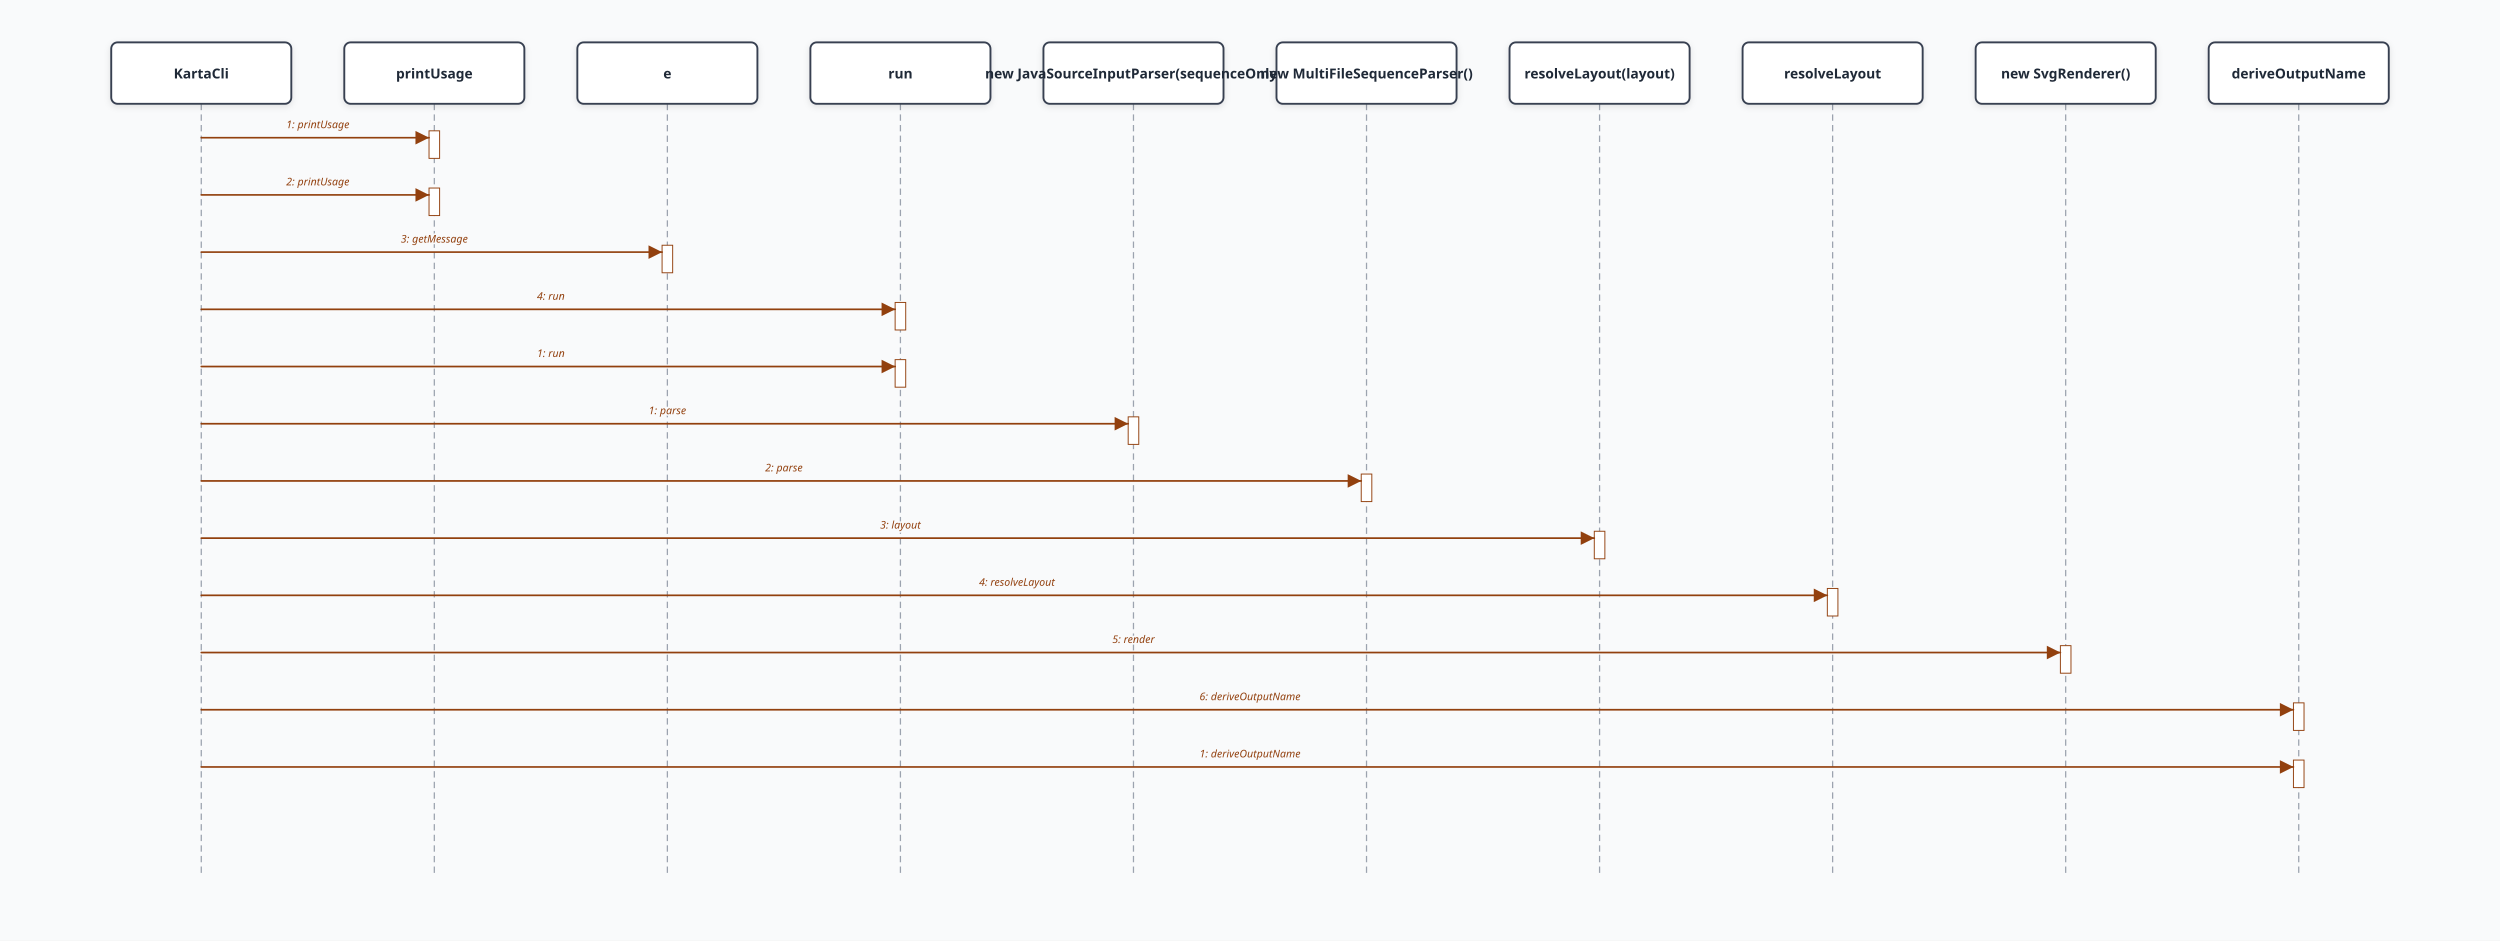
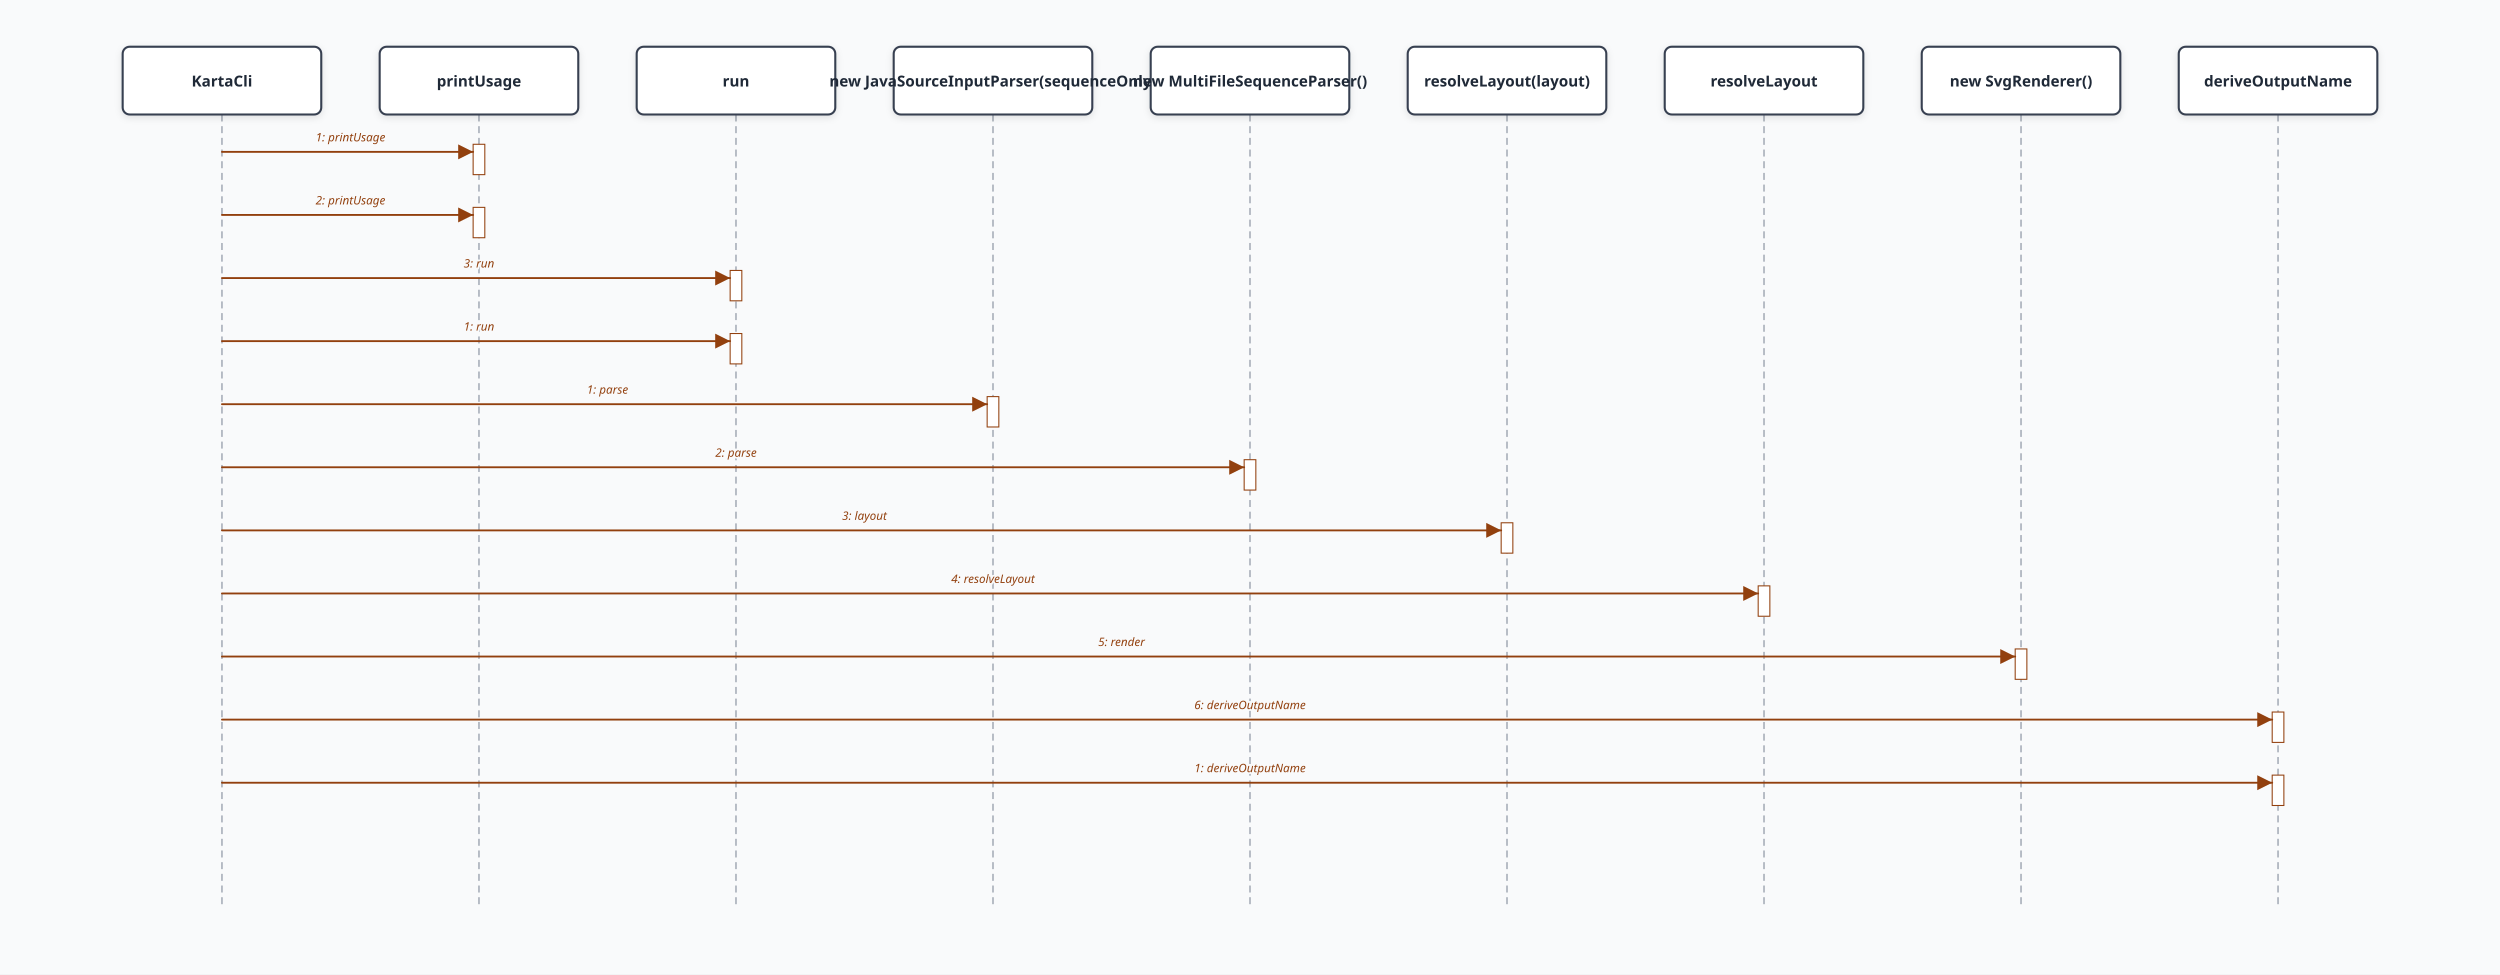
- <svg xmlns="http://www.w3.org/2000/svg" width="2360" height="888" viewBox="0 0 2360 888">
+ <svg xmlns="http://www.w3.org/2000/svg" width="2140" height="834" viewBox="0 0 2140 834">
  <defs>
    <style>
svg { font-family: -apple-system, BlinkMacSystemFont, 'Segoe UI', sans-serif; }
.node-rect { transition: filter 0.15s; }
.node-rect:hover { stroke-width: 2.5 !important; }
.edge-line { stroke-linecap: round; stroke-linejoin: round; }
.edge-label { paint-order: stroke; stroke: #f9fafb; stroke-width: 3; }
.group-rect { }
.node-label { pointer-events: none; }
</style>
    <filter id="nodeShadow" x="-15%" y="-15%" width="130%" height="130%">
      <feDropShadow dx="0" dy="2" stdDeviation="3" flood-color="#0000001a" />
    </filter>
    <marker id="seq-marker-call" markerWidth="10" markerHeight="8" refX="8" refY="4" orient="auto">
      <path d="M0,0 L8,4 L0,8 Z" fill="#92400e" />
    </marker>
    <marker id="seq-marker-exc" markerWidth="10" markerHeight="8" refX="8" refY="4" orient="auto">
      <path d="M0,0 L8,4 L0,8 Z" fill="#dc2626" />
    </marker>
  </defs>
-   <rect width="2360" height="888" fill="#f9fafb" />
-   <line x1="190.0" y1="98.0" x2="190.0" y2="828.0" stroke="#9ca3af" stroke-width="1.2" stroke-dasharray="6,4" />
-   <line x1="410.0" y1="98.0" x2="410.0" y2="828.0" stroke="#9ca3af" stroke-width="1.2" stroke-dasharray="6,4" />
-   <line x1="630.0" y1="98.0" x2="630.0" y2="828.0" stroke="#9ca3af" stroke-width="1.2" stroke-dasharray="6,4" />
-   <line x1="850.0" y1="98.0" x2="850.0" y2="828.0" stroke="#9ca3af" stroke-width="1.2" stroke-dasharray="6,4" />
-   <line x1="1070.0" y1="98.0" x2="1070.0" y2="828.0" stroke="#9ca3af" stroke-width="1.2" stroke-dasharray="6,4" />
-   <line x1="1290.0" y1="98.0" x2="1290.0" y2="828.0" stroke="#9ca3af" stroke-width="1.2" stroke-dasharray="6,4" />
-   <line x1="1510.0" y1="98.0" x2="1510.0" y2="828.0" stroke="#9ca3af" stroke-width="1.2" stroke-dasharray="6,4" />
-   <line x1="1730.0" y1="98.0" x2="1730.0" y2="828.0" stroke="#9ca3af" stroke-width="1.2" stroke-dasharray="6,4" />
-   <line x1="1950.0" y1="98.0" x2="1950.0" y2="828.0" stroke="#9ca3af" stroke-width="1.2" stroke-dasharray="6,4" />
-   <line x1="2170.0" y1="98.0" x2="2170.0" y2="828.0" stroke="#9ca3af" stroke-width="1.2" stroke-dasharray="6,4" />
+   <rect width="2140" height="834" fill="#f9fafb" />
+   <line x1="190.0" y1="98.0" x2="190.0" y2="774.0" stroke="#9ca3af" stroke-width="1.2" stroke-dasharray="6,4" />
+   <line x1="410.0" y1="98.0" x2="410.0" y2="774.0" stroke="#9ca3af" stroke-width="1.2" stroke-dasharray="6,4" />
+   <line x1="630.0" y1="98.0" x2="630.0" y2="774.0" stroke="#9ca3af" stroke-width="1.2" stroke-dasharray="6,4" />
+   <line x1="850.0" y1="98.0" x2="850.0" y2="774.0" stroke="#9ca3af" stroke-width="1.2" stroke-dasharray="6,4" />
+   <line x1="1070.0" y1="98.0" x2="1070.0" y2="774.0" stroke="#9ca3af" stroke-width="1.2" stroke-dasharray="6,4" />
+   <line x1="1290.0" y1="98.0" x2="1290.0" y2="774.0" stroke="#9ca3af" stroke-width="1.2" stroke-dasharray="6,4" />
+   <line x1="1510.0" y1="98.0" x2="1510.0" y2="774.0" stroke="#9ca3af" stroke-width="1.2" stroke-dasharray="6,4" />
+   <line x1="1730.0" y1="98.0" x2="1730.0" y2="774.0" stroke="#9ca3af" stroke-width="1.2" stroke-dasharray="6,4" />
+   <line x1="1950.0" y1="98.0" x2="1950.0" y2="774.0" stroke="#9ca3af" stroke-width="1.2" stroke-dasharray="6,4" />
  <rect x="405.0" y="123.5" width="10.0" height="26.0" fill="#ffffff" stroke="#92400e" stroke-width="0.9" />
  <rect x="405.0" y="177.5" width="10.0" height="26.0" fill="#ffffff" stroke="#92400e" stroke-width="0.9" />
  <rect x="625.0" y="231.5" width="10.0" height="26.0" fill="#ffffff" stroke="#92400e" stroke-width="0.9" />
-   <rect x="845.0" y="285.5" width="10.0" height="26.0" fill="#ffffff" stroke="#92400e" stroke-width="0.9" />
+   <rect x="625.0" y="285.5" width="10.0" height="26.0" fill="#ffffff" stroke="#92400e" stroke-width="0.9" />
  <rect x="845.0" y="339.5" width="10.0" height="26.0" fill="#ffffff" stroke="#92400e" stroke-width="0.9" />
  <rect x="1065.0" y="393.5" width="10.0" height="26.0" fill="#ffffff" stroke="#92400e" stroke-width="0.9" />
  <rect x="1285.0" y="447.5" width="10.0" height="26.0" fill="#ffffff" stroke="#92400e" stroke-width="0.9" />
  <rect x="1505.0" y="501.5" width="10.0" height="26.0" fill="#ffffff" stroke="#92400e" stroke-width="0.9" />
  <rect x="1725.0" y="555.5" width="10.0" height="26.0" fill="#ffffff" stroke="#92400e" stroke-width="0.9" />
  <rect x="1945.0" y="609.5" width="10.0" height="26.0" fill="#ffffff" stroke="#92400e" stroke-width="0.9" />
-   <rect x="2165.0" y="663.5" width="10.0" height="26.0" fill="#ffffff" stroke="#92400e" stroke-width="0.9" />
-   <rect x="2165.0" y="717.5" width="10.0" height="26.0" fill="#ffffff" stroke="#92400e" stroke-width="0.9" />
+   <rect x="1945.0" y="663.5" width="10.0" height="26.0" fill="#ffffff" stroke="#92400e" stroke-width="0.9" />
  <line class="edge-line" x1="190.0" y1="130.0" x2="405.0" y2="130.0" stroke="#92400e" stroke-width="1.6" marker-end="url(#seq-marker-call)" />
  <text class="edge-label" x="300.0" y="121.0" text-anchor="middle" font-family="sans-serif" font-size="10" fill="#92400e" font-style="italic">1: printUsage</text>
  <line class="edge-line" x1="190.0" y1="184.0" x2="405.0" y2="184.0" stroke="#92400e" stroke-width="1.6" marker-end="url(#seq-marker-call)" />
  <text class="edge-label" x="300.0" y="175.0" text-anchor="middle" font-family="sans-serif" font-size="10" fill="#92400e" font-style="italic">2: printUsage</text>
  <line class="edge-line" x1="190.0" y1="238.0" x2="625.0" y2="238.0" stroke="#92400e" stroke-width="1.6" marker-end="url(#seq-marker-call)" />
-   <text class="edge-label" x="410.0" y="229.0" text-anchor="middle" font-family="sans-serif" font-size="10" fill="#92400e" font-style="italic">3: getMessage</text>
-   <line class="edge-line" x1="190.0" y1="292.0" x2="845.0" y2="292.0" stroke="#92400e" stroke-width="1.6" marker-end="url(#seq-marker-call)" />
-   <text class="edge-label" x="520.0" y="283.0" text-anchor="middle" font-family="sans-serif" font-size="10" fill="#92400e" font-style="italic">4: run</text>
+   <text class="edge-label" x="410.0" y="229.0" text-anchor="middle" font-family="sans-serif" font-size="10" fill="#92400e" font-style="italic">3: run</text>
+   <line class="edge-line" x1="190.0" y1="292.0" x2="625.0" y2="292.0" stroke="#92400e" stroke-width="1.6" marker-end="url(#seq-marker-call)" />
+   <text class="edge-label" x="410.0" y="283.0" text-anchor="middle" font-family="sans-serif" font-size="10" fill="#92400e" font-style="italic">1: run</text>
  <line class="edge-line" x1="190.0" y1="346.0" x2="845.0" y2="346.0" stroke="#92400e" stroke-width="1.6" marker-end="url(#seq-marker-call)" />
-   <text class="edge-label" x="520.0" y="337.0" text-anchor="middle" font-family="sans-serif" font-size="10" fill="#92400e" font-style="italic">1: run</text>
+   <text class="edge-label" x="520.0" y="337.0" text-anchor="middle" font-family="sans-serif" font-size="10" fill="#92400e" font-style="italic">1: parse</text>
  <line class="edge-line" x1="190.0" y1="400.0" x2="1065.0" y2="400.0" stroke="#92400e" stroke-width="1.6" marker-end="url(#seq-marker-call)" />
-   <text class="edge-label" x="630.0" y="391.0" text-anchor="middle" font-family="sans-serif" font-size="10" fill="#92400e" font-style="italic">1: parse</text>
+   <text class="edge-label" x="630.0" y="391.0" text-anchor="middle" font-family="sans-serif" font-size="10" fill="#92400e" font-style="italic">2: parse</text>
  <line class="edge-line" x1="190.0" y1="454.0" x2="1285.0" y2="454.0" stroke="#92400e" stroke-width="1.6" marker-end="url(#seq-marker-call)" />
-   <text class="edge-label" x="740.0" y="445.0" text-anchor="middle" font-family="sans-serif" font-size="10" fill="#92400e" font-style="italic">2: parse</text>
+   <text class="edge-label" x="740.0" y="445.0" text-anchor="middle" font-family="sans-serif" font-size="10" fill="#92400e" font-style="italic">3: layout</text>
  <line class="edge-line" x1="190.0" y1="508.0" x2="1505.0" y2="508.0" stroke="#92400e" stroke-width="1.6" marker-end="url(#seq-marker-call)" />
-   <text class="edge-label" x="850.0" y="499.0" text-anchor="middle" font-family="sans-serif" font-size="10" fill="#92400e" font-style="italic">3: layout</text>
+   <text class="edge-label" x="850.0" y="499.0" text-anchor="middle" font-family="sans-serif" font-size="10" fill="#92400e" font-style="italic">4: resolveLayout</text>
  <line class="edge-line" x1="190.0" y1="562.0" x2="1725.0" y2="562.0" stroke="#92400e" stroke-width="1.6" marker-end="url(#seq-marker-call)" />
-   <text class="edge-label" x="960.0" y="553.0" text-anchor="middle" font-family="sans-serif" font-size="10" fill="#92400e" font-style="italic">4: resolveLayout</text>
+   <text class="edge-label" x="960.0" y="553.0" text-anchor="middle" font-family="sans-serif" font-size="10" fill="#92400e" font-style="italic">5: render</text>
  <line class="edge-line" x1="190.0" y1="616.0" x2="1945.0" y2="616.0" stroke="#92400e" stroke-width="1.6" marker-end="url(#seq-marker-call)" />
-   <text class="edge-label" x="1070.0" y="607.0" text-anchor="middle" font-family="sans-serif" font-size="10" fill="#92400e" font-style="italic">5: render</text>
-   <line class="edge-line" x1="190.0" y1="670.0" x2="2165.0" y2="670.0" stroke="#92400e" stroke-width="1.6" marker-end="url(#seq-marker-call)" />
-   <text class="edge-label" x="1180.0" y="661.0" text-anchor="middle" font-family="sans-serif" font-size="10" fill="#92400e" font-style="italic">6: deriveOutputName</text>
-   <line class="edge-line" x1="190.0" y1="724.0" x2="2165.0" y2="724.0" stroke="#92400e" stroke-width="1.6" marker-end="url(#seq-marker-call)" />
-   <text class="edge-label" x="1180.0" y="715.0" text-anchor="middle" font-family="sans-serif" font-size="10" fill="#92400e" font-style="italic">1: deriveOutputName</text>
+   <text class="edge-label" x="1070.0" y="607.0" text-anchor="middle" font-family="sans-serif" font-size="10" fill="#92400e" font-style="italic">6: deriveOutputName</text>
+   <line class="edge-line" x1="190.0" y1="670.0" x2="1945.0" y2="670.0" stroke="#92400e" stroke-width="1.6" marker-end="url(#seq-marker-call)" />
+   <text class="edge-label" x="1070.0" y="661.0" text-anchor="middle" font-family="sans-serif" font-size="10" fill="#92400e" font-style="italic">1: deriveOutputName</text>
  <rect class="node-rect" x="105.0" y="40.0" width="170.0" height="58.0" rx="6" fill="#ffffff" stroke="#374151" stroke-width="1.8" filter="url(#nodeShadow)" />
  <text class="node-label" x="190.0" y="69.0" text-anchor="middle" dominant-baseline="central" font-family="sans-serif" font-size="13" font-weight="bold" fill="#1f2937">KartaCli</text>
  <rect class="node-rect" x="325.0" y="40.0" width="170.0" height="58.0" rx="6" fill="#ffffff" stroke="#374151" stroke-width="1.8" filter="url(#nodeShadow)" />
  <text class="node-label" x="410.0" y="69.0" text-anchor="middle" dominant-baseline="central" font-family="sans-serif" font-size="13" font-weight="bold" fill="#1f2937">printUsage</text>
  <rect class="node-rect" x="545.0" y="40.0" width="170.0" height="58.0" rx="6" fill="#ffffff" stroke="#374151" stroke-width="1.8" filter="url(#nodeShadow)" />
-   <text class="node-label" x="630.0" y="69.0" text-anchor="middle" dominant-baseline="central" font-family="sans-serif" font-size="13" font-weight="bold" fill="#1f2937">e</text>
+   <text class="node-label" x="630.0" y="69.0" text-anchor="middle" dominant-baseline="central" font-family="sans-serif" font-size="13" font-weight="bold" fill="#1f2937">run</text>
  <rect class="node-rect" x="765.0" y="40.0" width="170.0" height="58.0" rx="6" fill="#ffffff" stroke="#374151" stroke-width="1.8" filter="url(#nodeShadow)" />
-   <text class="node-label" x="850.0" y="69.0" text-anchor="middle" dominant-baseline="central" font-family="sans-serif" font-size="13" font-weight="bold" fill="#1f2937">run</text>
+   <text class="node-label" x="850.0" y="69.0" text-anchor="middle" dominant-baseline="central" font-family="sans-serif" font-size="13" font-weight="bold" fill="#1f2937">new JavaSourceInputParser(sequenceOnly)</text>
  <rect class="node-rect" x="985.0" y="40.0" width="170.0" height="58.0" rx="6" fill="#ffffff" stroke="#374151" stroke-width="1.8" filter="url(#nodeShadow)" />
-   <text class="node-label" x="1070.0" y="69.0" text-anchor="middle" dominant-baseline="central" font-family="sans-serif" font-size="13" font-weight="bold" fill="#1f2937">new JavaSourceInputParser(sequenceOnly)</text>
+   <text class="node-label" x="1070.0" y="69.0" text-anchor="middle" dominant-baseline="central" font-family="sans-serif" font-size="13" font-weight="bold" fill="#1f2937">new MultiFileSequenceParser()</text>
  <rect class="node-rect" x="1205.0" y="40.0" width="170.0" height="58.0" rx="6" fill="#ffffff" stroke="#374151" stroke-width="1.8" filter="url(#nodeShadow)" />
-   <text class="node-label" x="1290.0" y="69.0" text-anchor="middle" dominant-baseline="central" font-family="sans-serif" font-size="13" font-weight="bold" fill="#1f2937">new MultiFileSequenceParser()</text>
+   <text class="node-label" x="1290.0" y="69.0" text-anchor="middle" dominant-baseline="central" font-family="sans-serif" font-size="13" font-weight="bold" fill="#1f2937">resolveLayout(layout)</text>
  <rect class="node-rect" x="1425.0" y="40.0" width="170.0" height="58.0" rx="6" fill="#ffffff" stroke="#374151" stroke-width="1.8" filter="url(#nodeShadow)" />
-   <text class="node-label" x="1510.0" y="69.0" text-anchor="middle" dominant-baseline="central" font-family="sans-serif" font-size="13" font-weight="bold" fill="#1f2937">resolveLayout(layout)</text>
+   <text class="node-label" x="1510.0" y="69.0" text-anchor="middle" dominant-baseline="central" font-family="sans-serif" font-size="13" font-weight="bold" fill="#1f2937">resolveLayout</text>
  <rect class="node-rect" x="1645.0" y="40.0" width="170.0" height="58.0" rx="6" fill="#ffffff" stroke="#374151" stroke-width="1.8" filter="url(#nodeShadow)" />
-   <text class="node-label" x="1730.0" y="69.0" text-anchor="middle" dominant-baseline="central" font-family="sans-serif" font-size="13" font-weight="bold" fill="#1f2937">resolveLayout</text>
+   <text class="node-label" x="1730.0" y="69.0" text-anchor="middle" dominant-baseline="central" font-family="sans-serif" font-size="13" font-weight="bold" fill="#1f2937">new SvgRenderer()</text>
  <rect class="node-rect" x="1865.0" y="40.0" width="170.0" height="58.0" rx="6" fill="#ffffff" stroke="#374151" stroke-width="1.8" filter="url(#nodeShadow)" />
-   <text class="node-label" x="1950.0" y="69.0" text-anchor="middle" dominant-baseline="central" font-family="sans-serif" font-size="13" font-weight="bold" fill="#1f2937">new SvgRenderer()</text>
-   <rect class="node-rect" x="2085.0" y="40.0" width="170.0" height="58.0" rx="6" fill="#ffffff" stroke="#374151" stroke-width="1.8" filter="url(#nodeShadow)" />
-   <text class="node-label" x="2170.0" y="69.0" text-anchor="middle" dominant-baseline="central" font-family="sans-serif" font-size="13" font-weight="bold" fill="#1f2937">deriveOutputName</text>
+   <text class="node-label" x="1950.0" y="69.0" text-anchor="middle" dominant-baseline="central" font-family="sans-serif" font-size="13" font-weight="bold" fill="#1f2937">deriveOutputName</text>
</svg>
